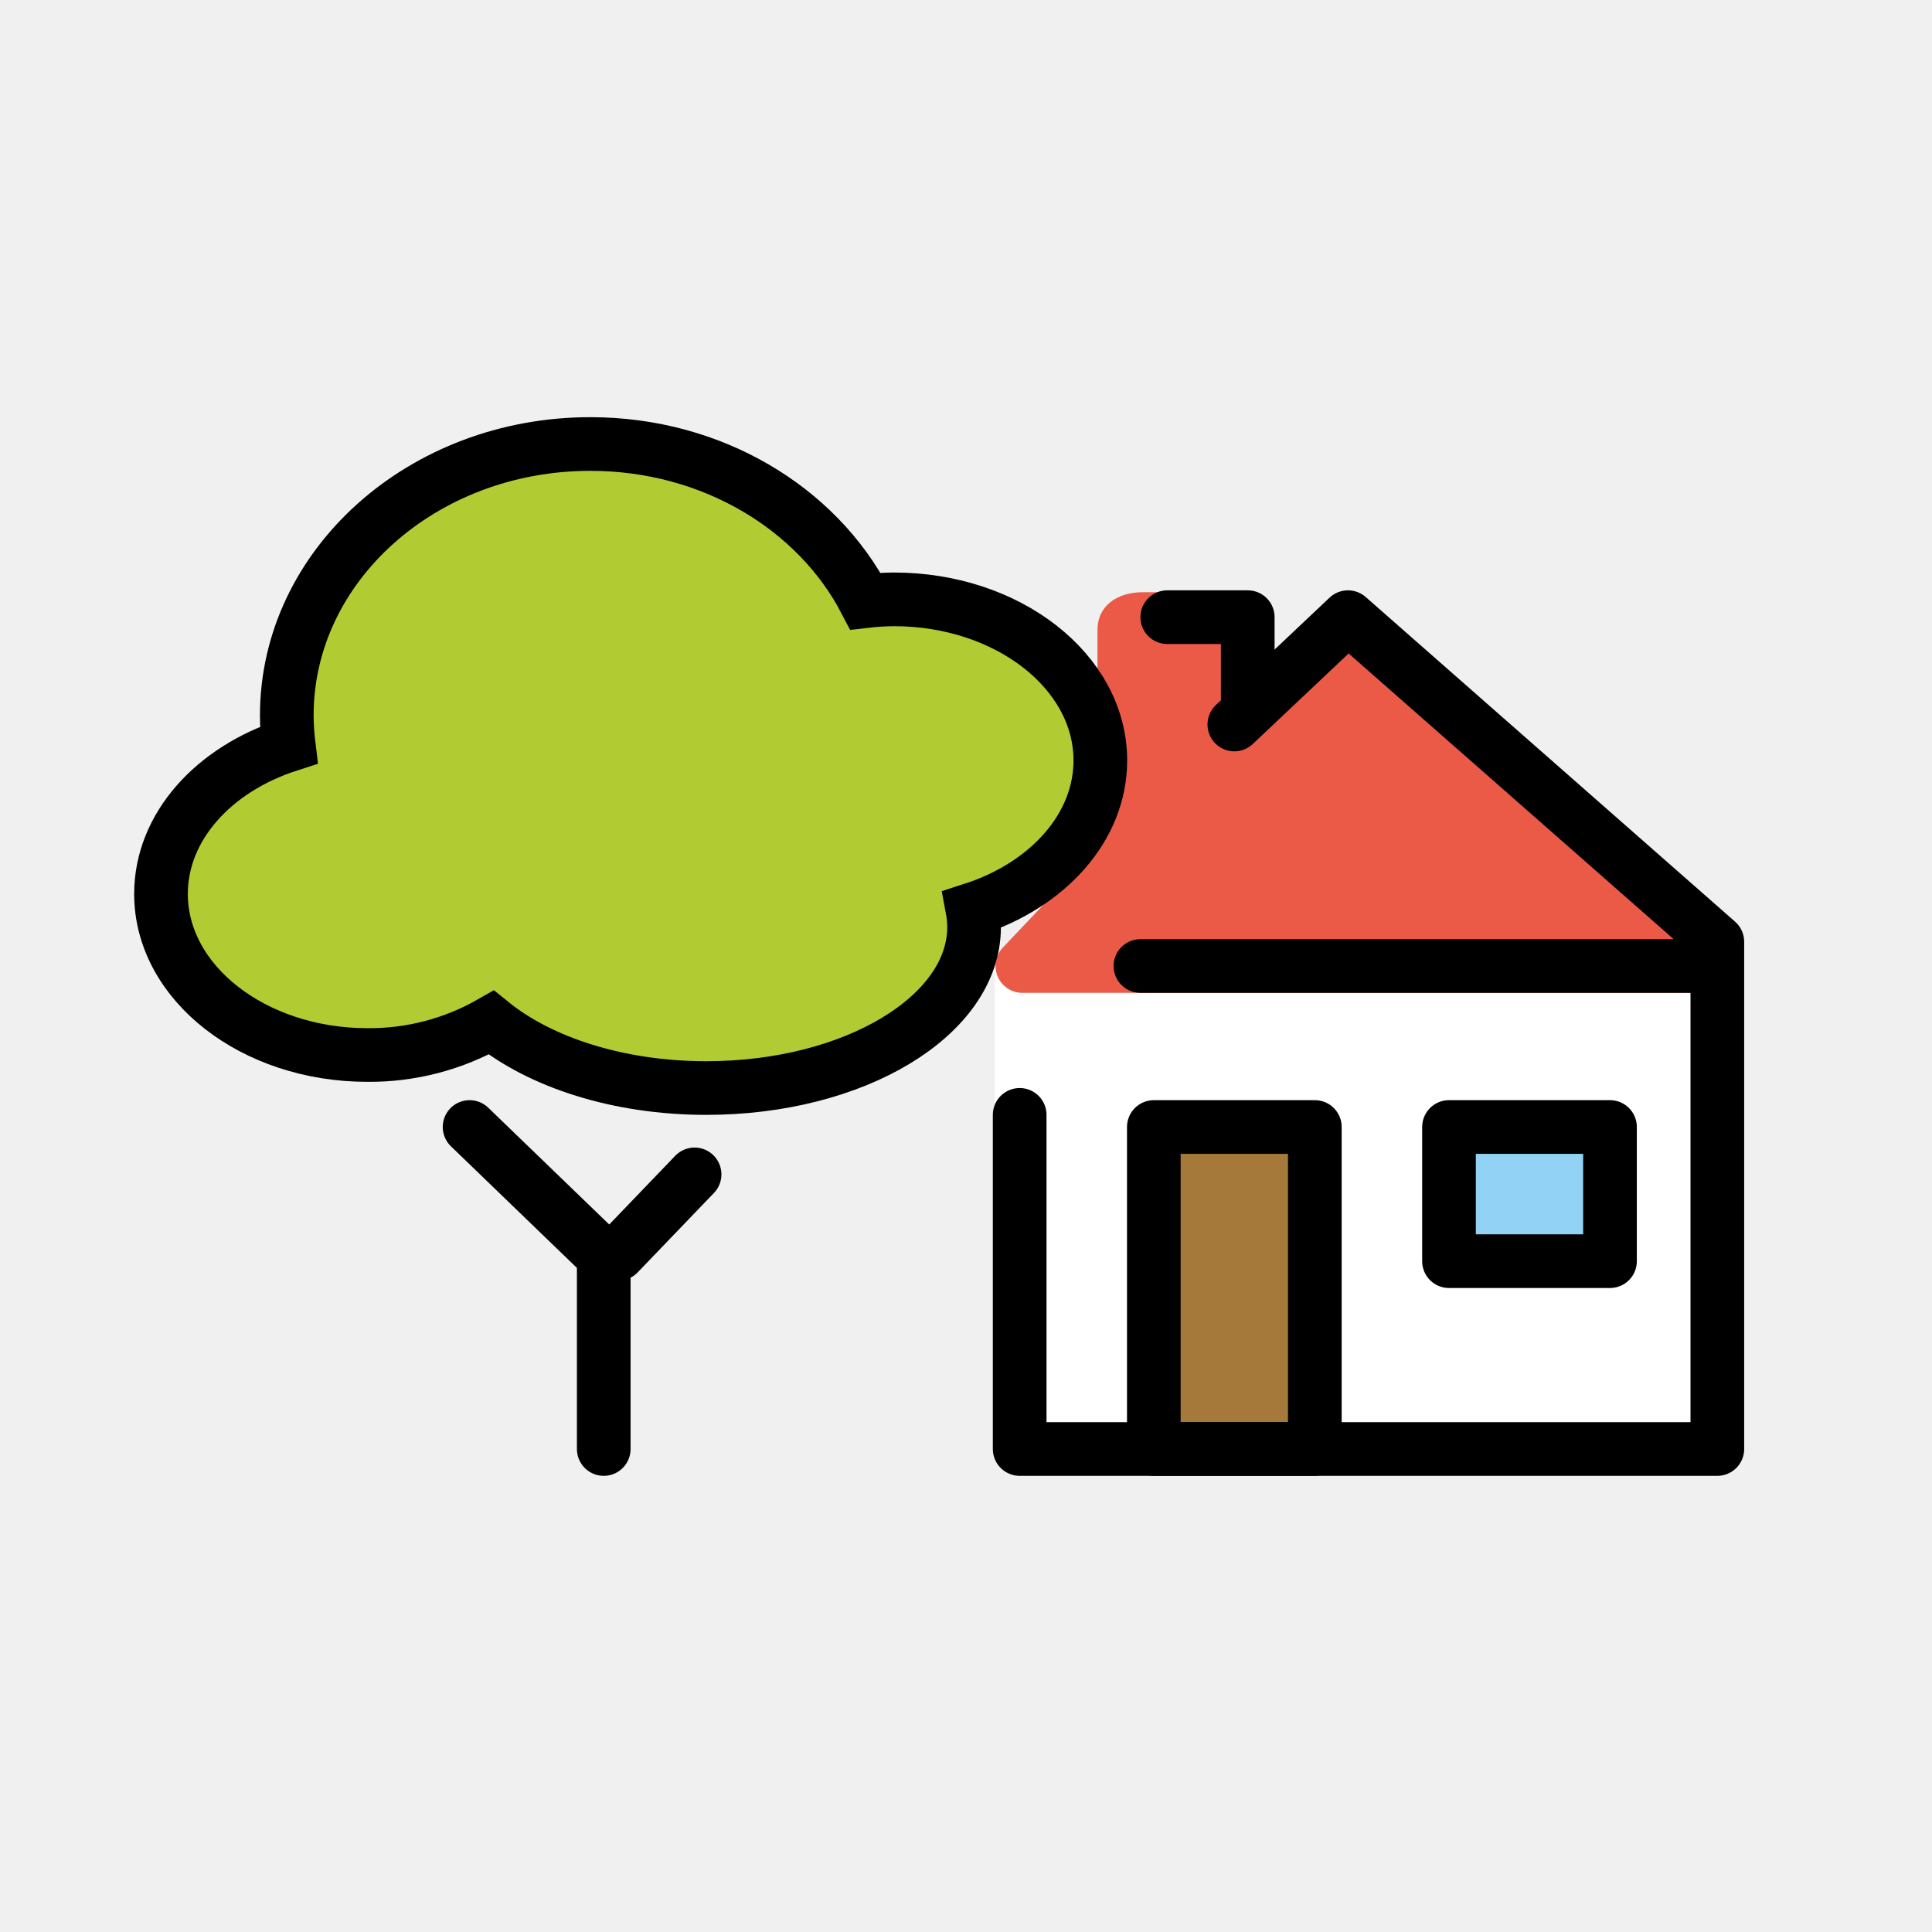
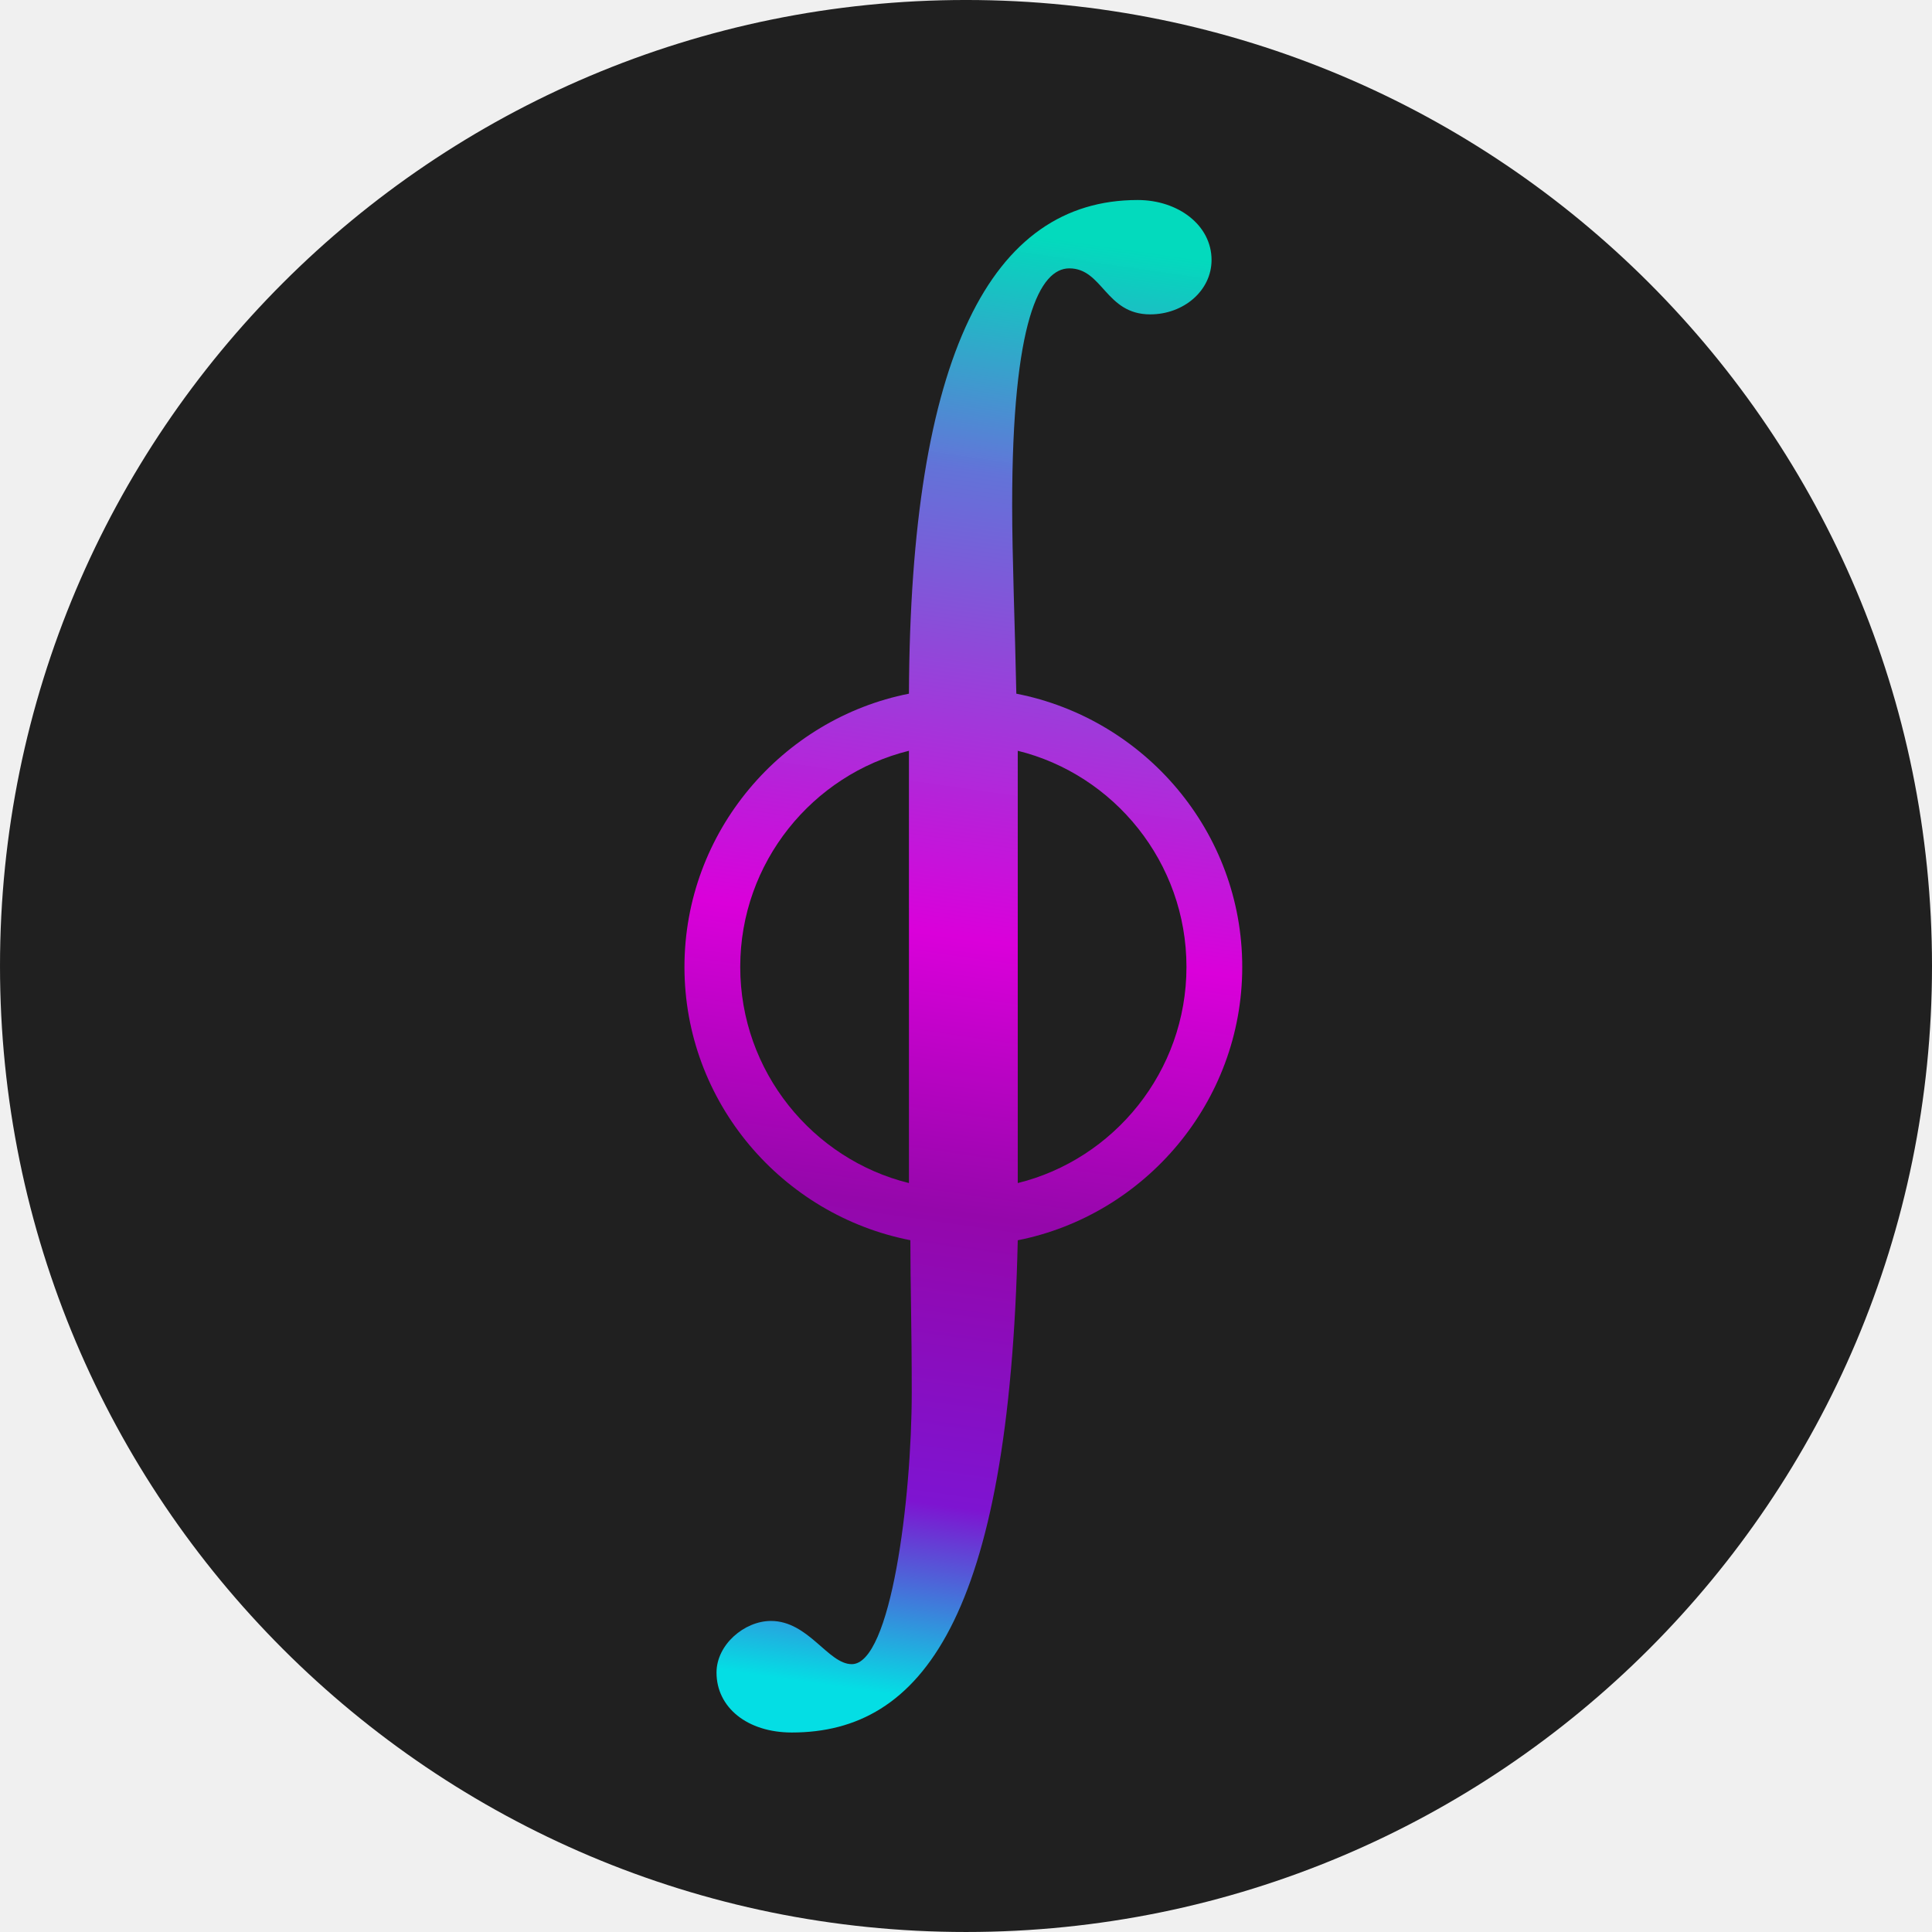
- <svg xmlns="http://www.w3.org/2000/svg" id="emoji" viewBox="0 0 72 72" version="1.1">
-   <g id="color">
-     <rect x="37.075" y="36.053" width="26.884" height="18.114" fill="#FFFFFF" />
-     <polygon fill="#EA5A47" stroke="#EA5A47" stroke-linecap="round" stroke-linejoin="round" stroke-miterlimit="10" stroke-width="2" points="50.235,23.2 38.1,36 63.5,36" />
-     <path fill="#EA5A47" d="M47.3,26l-6.4,6.059v-8.573c0-0.931,0.755-1.416,1.686-1.416h3.028 c0.931,0,1.686,0.485,1.686,1.416C47.3,23.486,47.3,26,47.3,26z" />
-     <rect x="43" y="42" width="6" height="12" fill="#A57939" />
-     <rect x="54" y="42" width="6" height="5" fill="#92D3F5" />
-     <path fill="#B1CC33" d="M41.006,28.339c0-3.312-3.445-6.003-7.694-6.003c-0.355,0.003-0.71,0.025-1.062,0.066 c-1.8-3.455-5.707-5.855-10.25-5.855c-6.248,0-11.312,4.529-11.312,10.114c0.001,0.369,0.025,0.738,0.07,1.104 C7.966,28.666,6,30.81,6,33.314c0,3.312,3.445,6.003,7.694,6.003c1.615,0.014,3.206-0.402,4.614-1.207 c1.818,1.477,4.726,2.438,8.015,2.438c5.511,0,9.978-2.688,9.978-6.003c-0.001-0.219-0.021-0.438-0.061-0.653 C39.036,32.99,41.006,30.845,41.006,28.339z" />
+ <svg xmlns="http://www.w3.org/2000/svg" xmlns:xlink="http://www.w3.org/1999/xlink" width="45.128mm" height="45.128mm" viewBox="0 0 45.128 45.128" version="1.1" id="svg1">
+   <defs id="defs1">
+     <linearGradient id="linearGradient3-2">
+       <stop style="stop-color:#00e9ca;stop-opacity:0.921;" offset="0" id="stop9" />
+       <stop style="stop-color:#6677e1;stop-opacity:0.957;" offset="0.165" id="stop12" />
+       <stop style="stop-color:#da00da;stop-opacity:1;" offset="0.481" id="stop11" />
+       <stop style="stop-color:#9507ab;stop-opacity:1;" offset="0.668" id="stop13" />
+       <stop style="stop-color:#7e14d1;stop-opacity:1;" offset="0.867" id="stop10" />
+       <stop style="stop-color:#04dee4;stop-opacity:1;" offset="1" id="stop14" />
+     </linearGradient>
+     <linearGradient xlink:href="#linearGradient3-2" id="linearGradient4" x1="51.452" y1="109.971" x2="47.653" y2="136.372" gradientUnits="userSpaceOnUse" spreadMethod="pad" />
+   </defs>
+   <g id="layer2" transform="translate(-26.77996,-100.5762)">
+     <circle style="fill:#202020;fill-opacity:1;stroke:none;stroke-width:0.235;stroke-opacity:1" id="path11" cx="49.344" cy="123.14" r="22.564" />
  </g>
-   <g id="hair" />
-   <g id="skin" />
-   <g id="skin-shadow" />
-   <g id="line">
-     <polyline fill="none" stroke="#000000" stroke-linecap="round" stroke-linejoin="round" stroke-miterlimit="10" stroke-width="2" points="46,27 50.235,23 64,35.098 64,54 38,54 38,41.548" />
-     <rect x="43" y="42" width="6" height="12" fill="none" stroke="#000000" stroke-linecap="round" stroke-linejoin="round" stroke-miterlimit="10" stroke-width="2" />
-     <rect x="54" y="42" width="6" height="5" fill="none" stroke="#000000" stroke-linecap="round" stroke-linejoin="round" stroke-miterlimit="10" stroke-width="2" />
-     <polyline fill="none" stroke="#000000" stroke-linecap="round" stroke-linejoin="round" stroke-miterlimit="10" stroke-width="2" points="43.5,23 46.5,23 46.5,26" />
-     <path fill="none" stroke="#000000" stroke-miterlimit="10" stroke-width="2" d="M31.245,39.34" />
-     <polyline fill="none" stroke="#000000" stroke-linecap="round" stroke-linejoin="round" stroke-width="2" points="22.5,54 22.5,46.827 17.5,42" />
-     <line x1="23.041" x2="25.885" y1="46.727" y2="43.766" fill="none" stroke="#000000" stroke-linecap="round" stroke-linejoin="round" stroke-width="2" />
-     <path fill="none" stroke="#000000" stroke-linecap="round" stroke-miterlimit="10" stroke-width="2" d="M41.006,28.339 c0-3.312-3.445-6.003-7.694-6.003c-0.355,0.003-0.71,0.025-1.062,0.066c-1.8-3.455-5.707-5.855-10.25-5.855 c-6.248,0-11.312,4.529-11.312,10.114c0.001,0.369,0.025,0.738,0.07,1.104C7.966,28.666,6,30.81,6,33.314 c0,3.312,3.445,6.003,7.694,6.003c1.615,0.014,3.206-0.402,4.614-1.207c1.818,1.477,4.726,2.438,8.015,2.438 c5.511,0,9.978-2.688,9.978-6.003c-0.001-0.219-0.021-0.438-0.061-0.653 C39.036,32.99,41.006,30.845,41.006,28.339z" />
-     <line x1="63.5" x2="42.5" y1="36" y2="36" fill="none" stroke="#000000" stroke-linecap="round" stroke-linejoin="round" stroke-miterlimit="10" stroke-width="2" />
+   <g id="layer1" transform="translate(-26.77996,-100.5762)">
+     <g id="g14" transform="matrix(1.282371,0,0,1.282371,-13.91577,-34.77262)">
+       <path d="m 44.202,123.158 c 0,2.464 1.778,4.521 4.115,4.978 0,0.838 0.025,1.549 0.025,2.769 0,1.956 -0.381,4.953 -1.092,4.953 -0.432,0 -0.787,-0.787 -1.473,-0.787 -0.483,0 -0.991,0.432 -0.991,0.94 0,0.635 0.559,1.092 1.372,1.092 2.362,0 3.962,-2.083 4.115,-8.966 2.311,-0.457 4.089,-2.515 4.089,-4.978 0,-2.464 -1.778,-4.521 -4.115,-4.978 -0.025,-1.245 -0.076,-2.489 -0.076,-3.429 0,-3.378 0.508,-4.318 1.041,-4.318 0.61,0 0.66,0.838 1.473,0.838 0.61,0 1.118,-0.432 1.118,-0.991 0,-0.635 -0.61,-1.092 -1.346,-1.092 -2.667,0 -4.14,2.819 -4.166,8.992 -2.311,0.457 -4.089,2.515 -4.089,4.978 z m 1.016,0 c 0,-1.905 1.321,-3.505 3.073,-3.937 v 6.96 c 0,0.33 0,0.635 0,0.914 -1.753,-0.432 -3.073,-2.032 -3.073,-3.937 z m 5.055,-3.937 c 1.753,0.432 3.073,2.032 3.073,3.937 0,1.905 -1.321,3.505 -3.073,3.937 0,-0.025 0,-0.025 0,-0.051 v -7.595 c 0,-0.076 0,-0.152 0,-0.229 z" id="text1" style="font-size:25.4px;font-family:'Libertinus Math';-inkscape-font-specification:'Libertinus Math';fill:url(#linearGradient4);stroke-width:0.265" aria-label="∮" />
+     </g>
  </g>
</svg>
